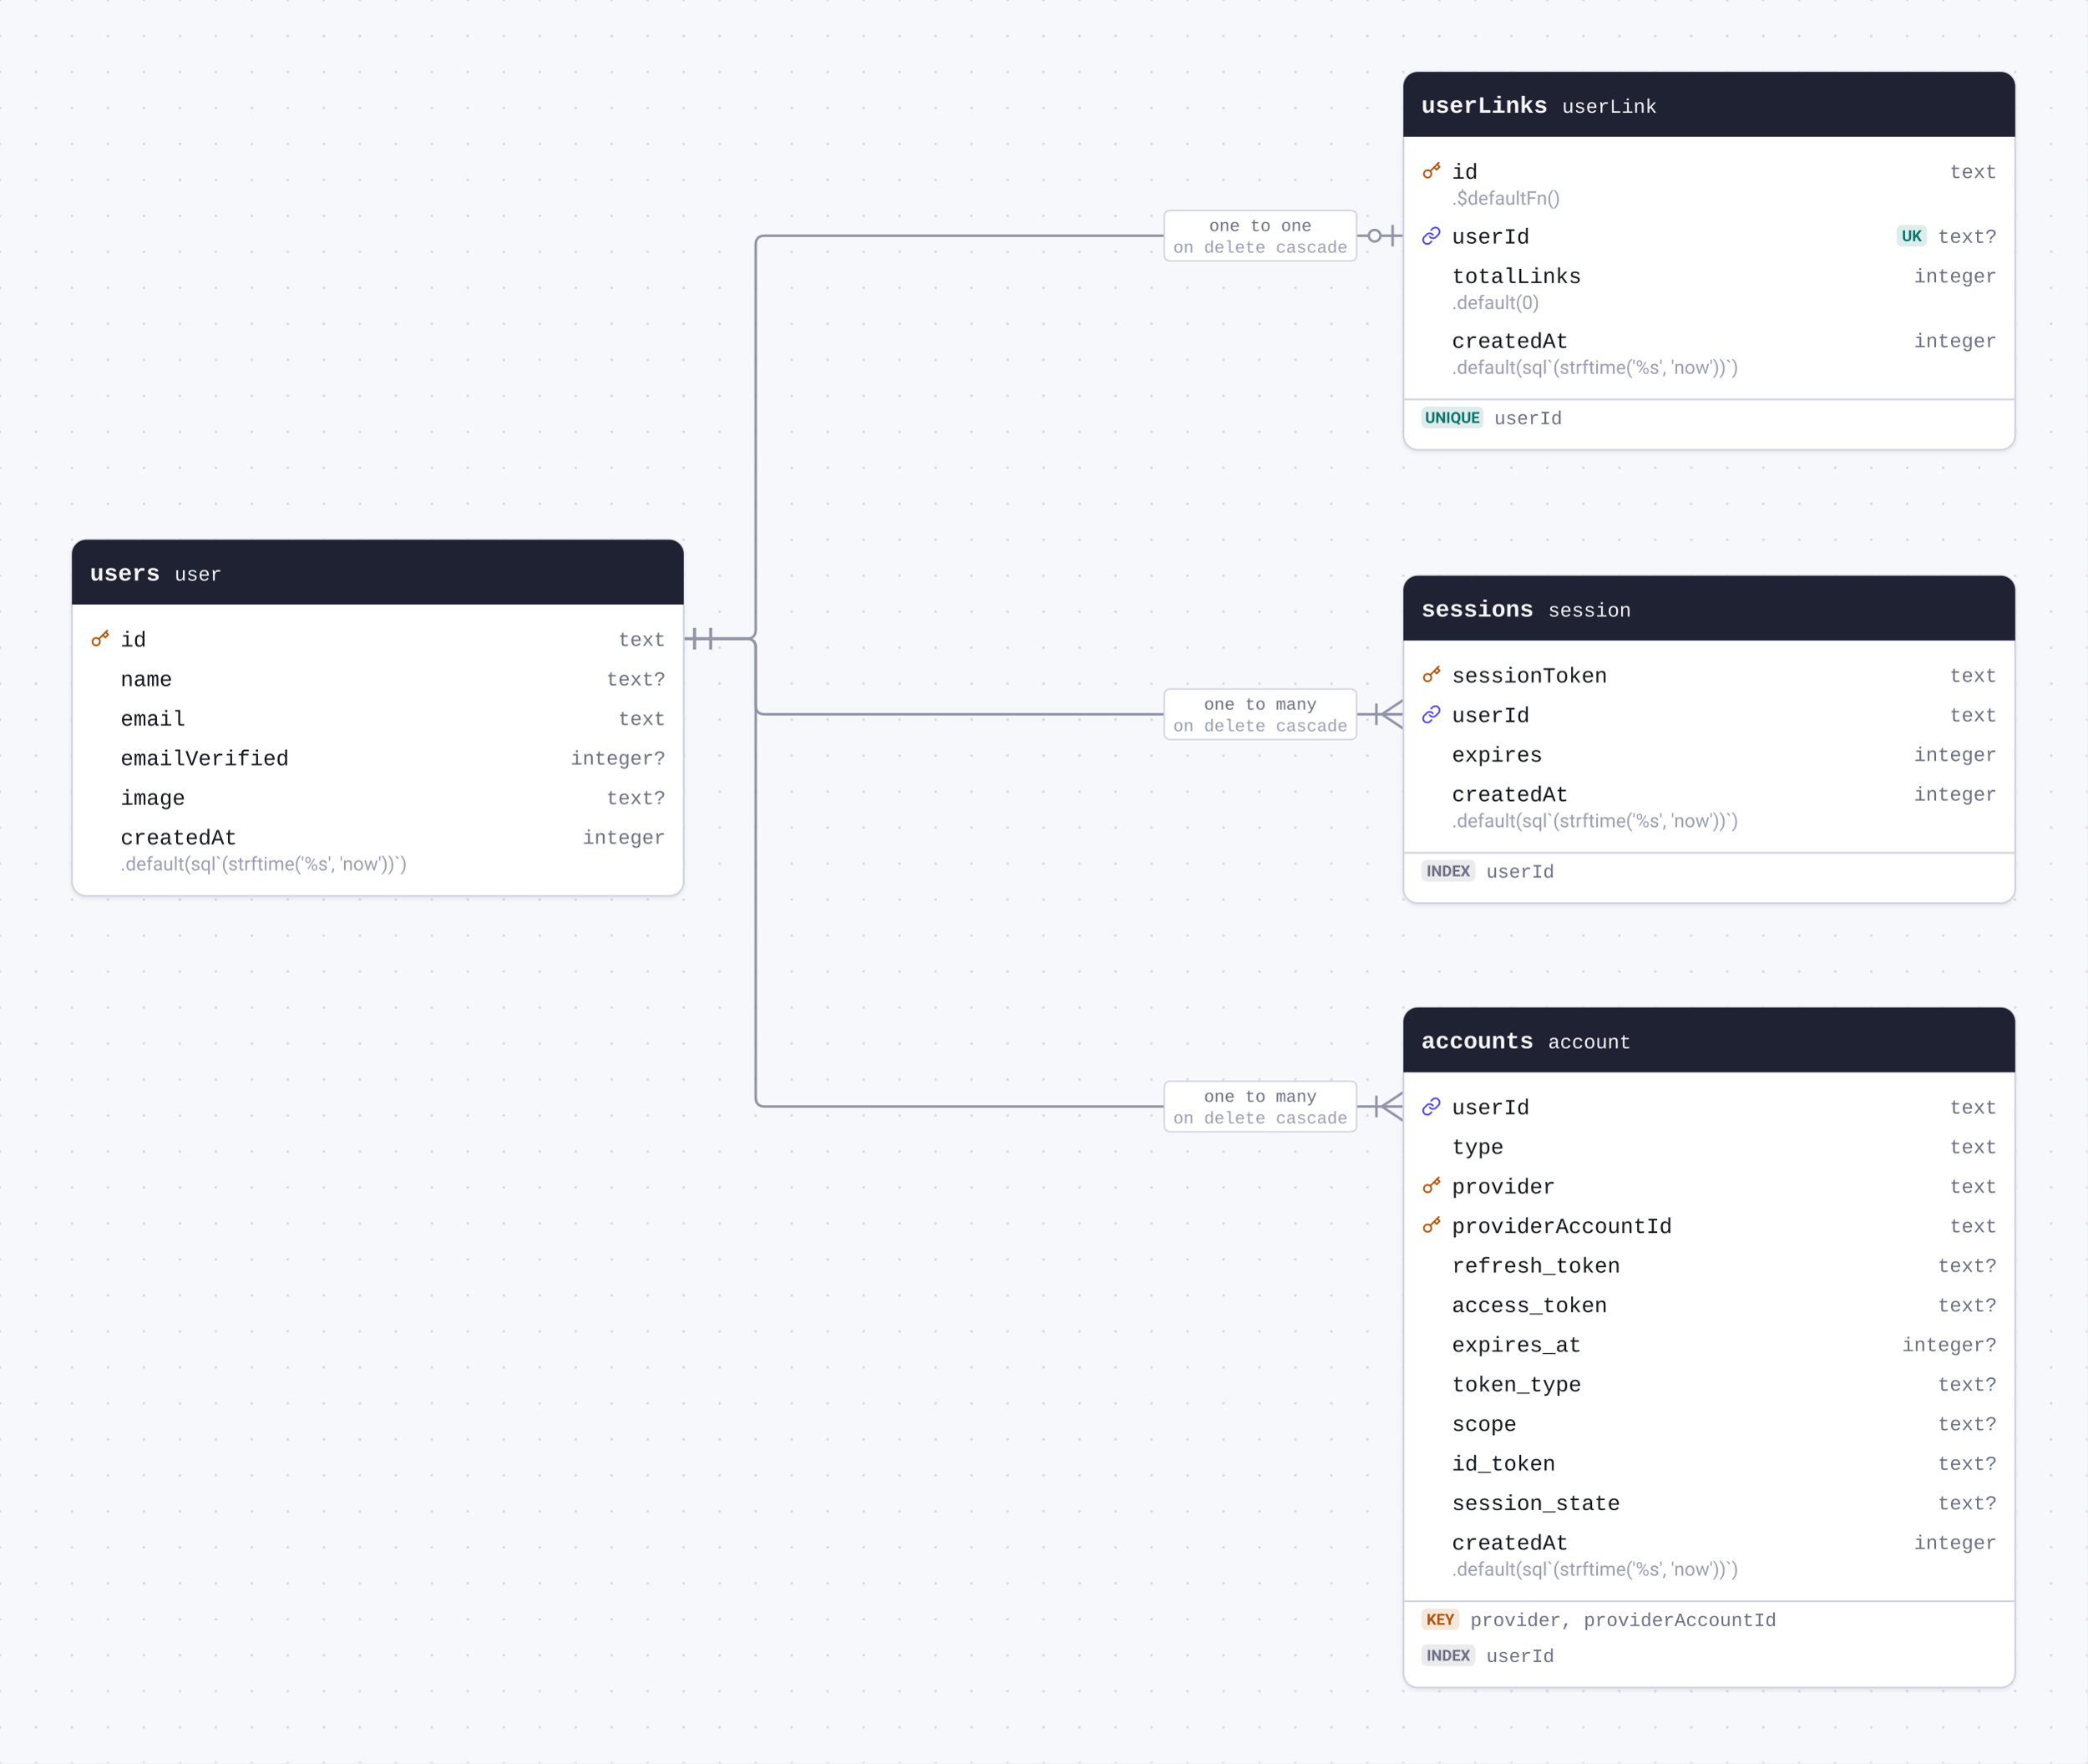
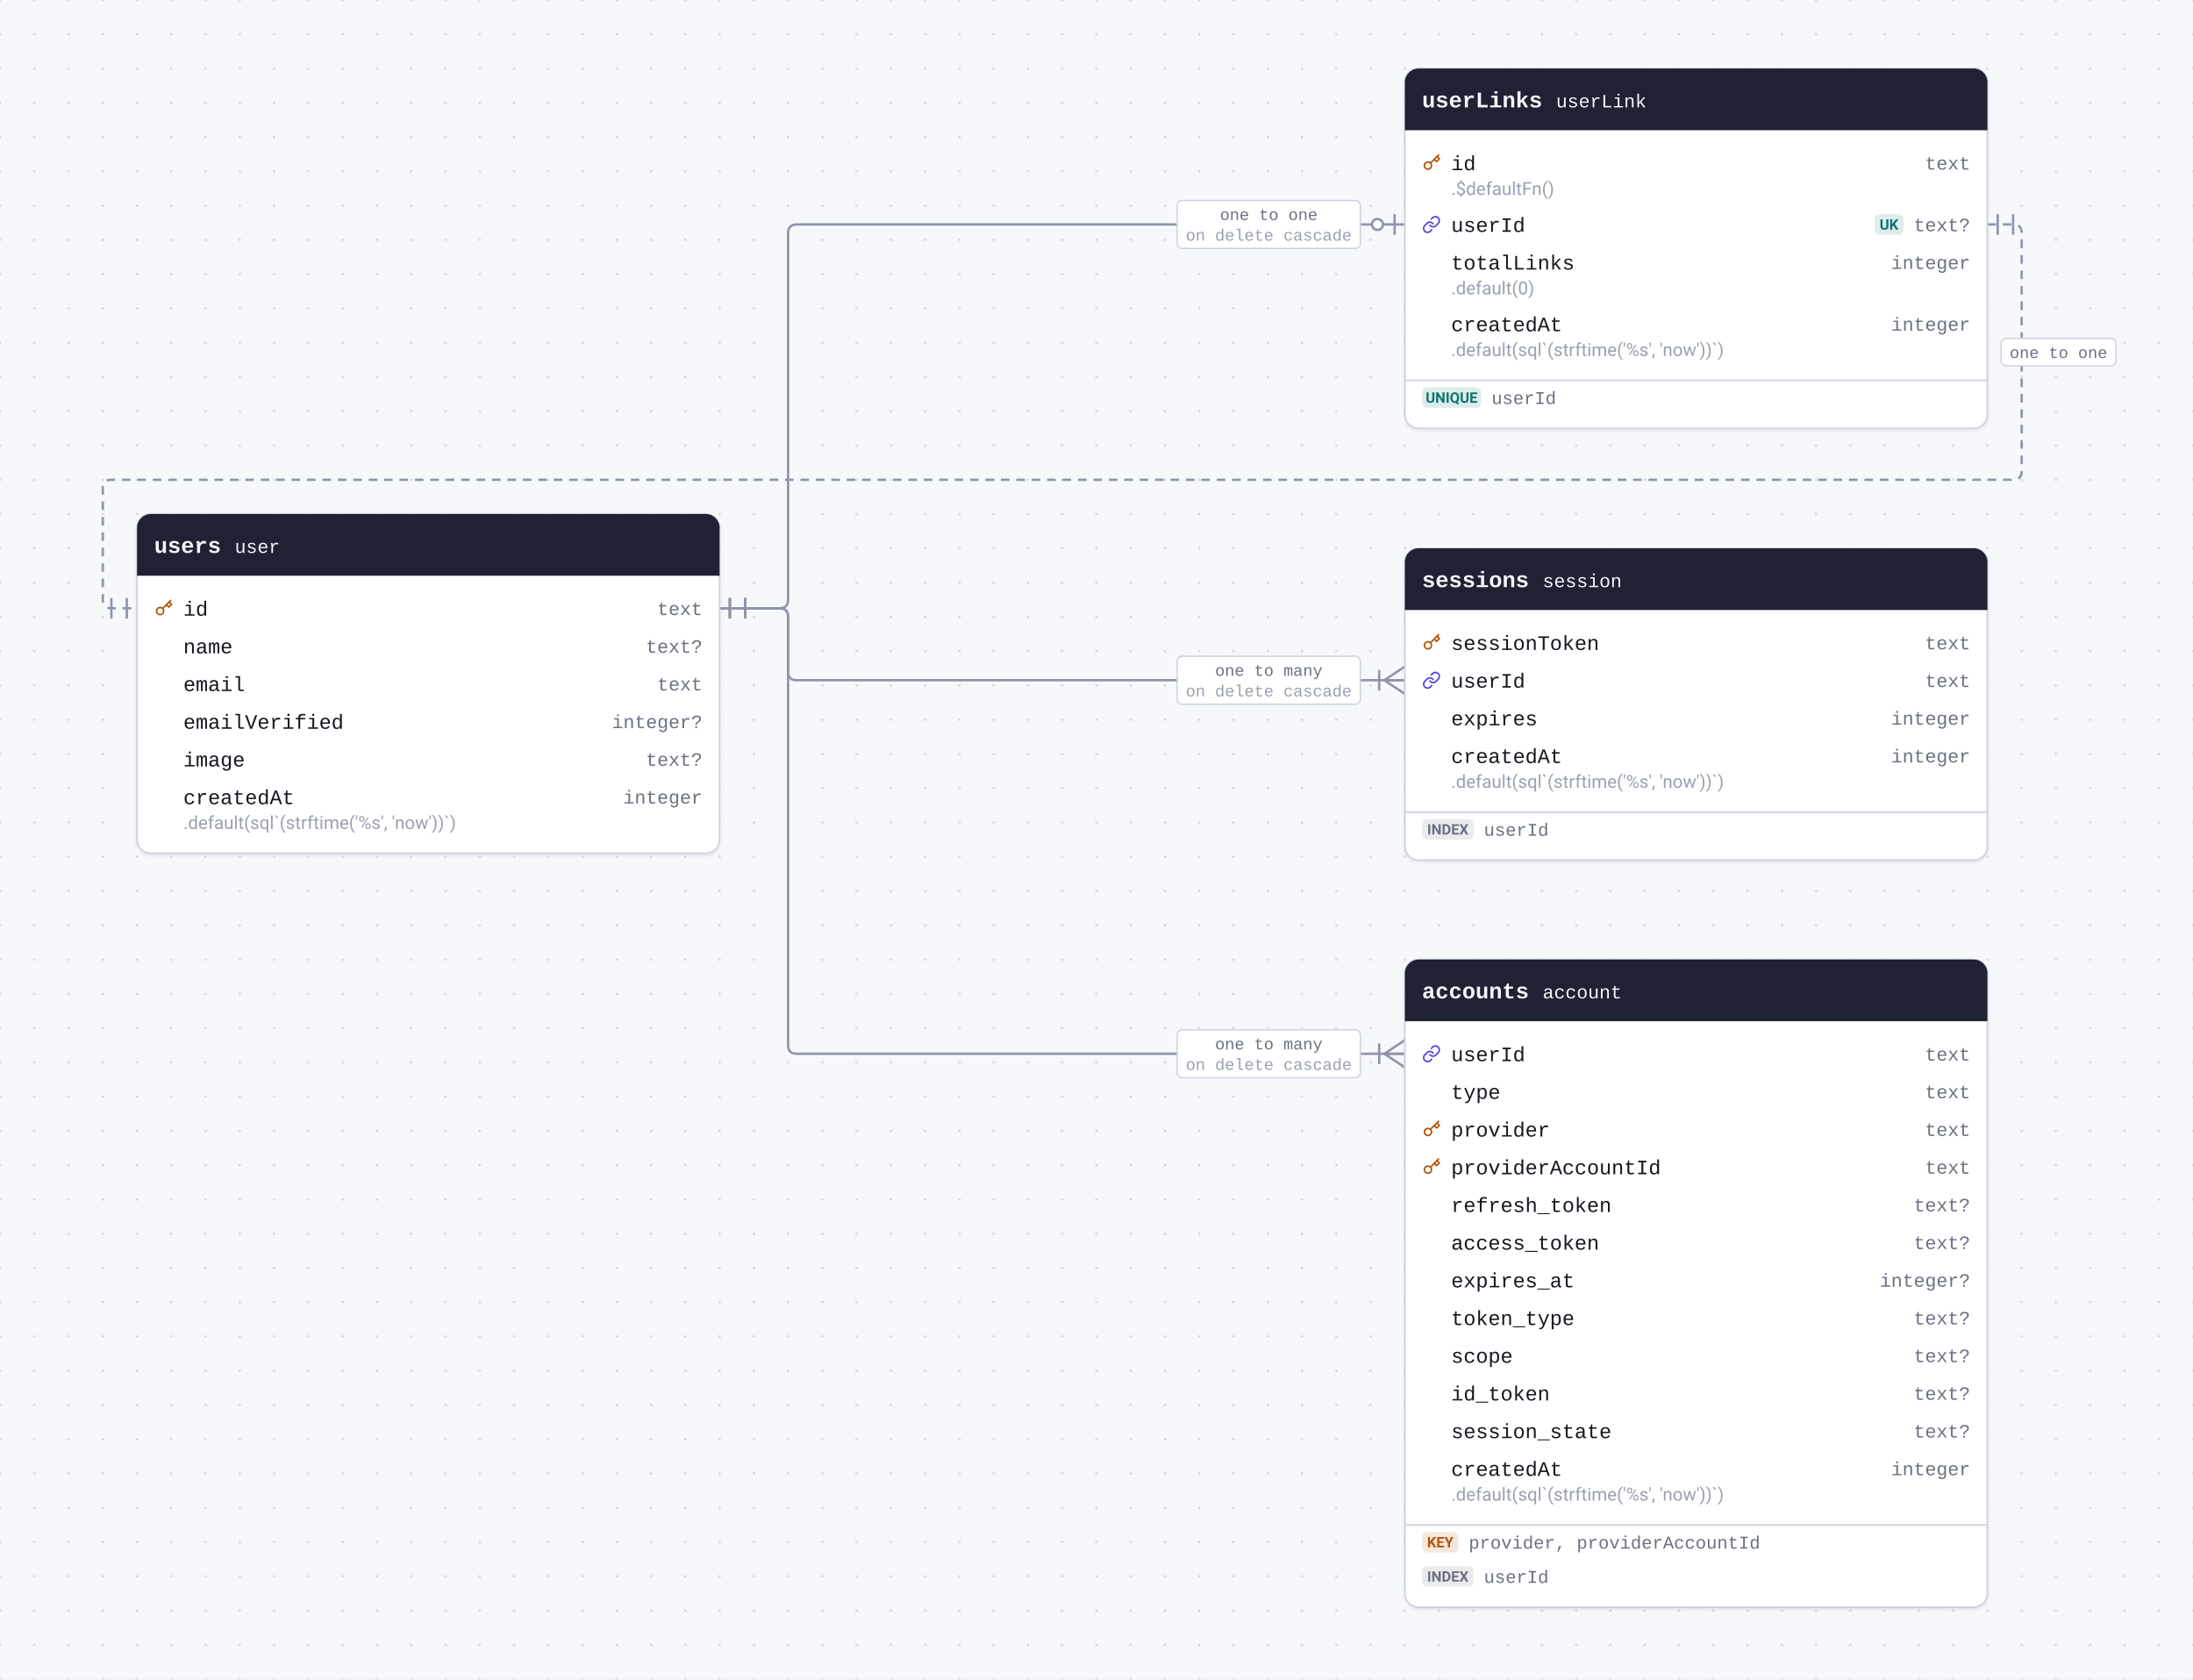
- <svg xmlns="http://www.w3.org/2000/svg" width="1160" height="980" viewBox="0 0 1160 980">
+ <svg xmlns="http://www.w3.org/2000/svg" width="1280" height="980" viewBox="-40 0 1280 980">
  <defs>
    <pattern id="dots" x="-0.7" y="-0.7" width="20" height="20" patternUnits="userSpaceOnUse">
      <circle cx="0.7" cy="0.7" r="0.7" fill="#d4d4dc" />
    </pattern>
    <filter id="node-shadow" x="-5%" y="-5%" width="110%" height="115%">
      <feDropShadow dx="0" dy="1" stdDeviation="1" flood-color="#000000" flood-opacity="0.08" />
    </filter>
  </defs>
-   <rect x="0" y="0" width="1160" height="980" fill="#f7f8fb" />
-   <rect x="0" y="0" width="1160" height="980" fill="url(#dots)" />
+   <rect x="-40" y="0" width="1280" height="980" fill="#f7f8fb" />
+   <rect x="-40" y="0" width="1280" height="980" fill="url(#dots)" />
  <g class="relation-edge">
    <path d="M380 355L400 355L 415,355Q 420,355 420,360L 420,610Q 420,615 425,615L760 615L780 615" fill="none" stroke="#9095ab" stroke-width="1.4" />
    <g transform="translate(380 355) scale(-1 1)" fill="none" stroke="#9095ab" stroke-width="1.4">
      <path d="M-6 -6 L-6 6" />
      <path d="M-15 -6 L-15 6" />
    </g>
    <g transform="translate(780 615)" fill="none" stroke="#9095ab" stroke-width="1.4">
      <path d="M0 -8 L-12 0 L0 8 M-12 0 L0 0" />
      <path d="M-15 -6 L-15 6" />
    </g>
  </g>
  <g class="relation-edge">
    <path d="M380 355L400 355L 415,355Q 420,355 420,360L 420,392Q 420,397 425,397L760 397L780 397" fill="none" stroke="#9095ab" stroke-width="1.4" />
    <g transform="translate(380 355) scale(-1 1)" fill="none" stroke="#9095ab" stroke-width="1.4">
      <path d="M-6 -6 L-6 6" />
      <path d="M-15 -6 L-15 6" />
    </g>
    <g transform="translate(780 397)" fill="none" stroke="#9095ab" stroke-width="1.4">
      <path d="M0 -8 L-12 0 L0 8 M-12 0 L0 0" />
      <path d="M-15 -6 L-15 6" />
    </g>
  </g>
  <g class="relation-edge">
    <path d="M380 355L400 355L 415,355Q 420,355 420,350L 420,136Q 420,131 425,131L760 131L780 131" fill="none" stroke="#9095ab" stroke-width="1.4" />
    <g transform="translate(380 355) scale(-1 1)" fill="none" stroke="#9095ab" stroke-width="1.4">
      <path d="M-6 -6 L-6 6" />
      <path d="M-15 -6 L-15 6" />
    </g>
    <g transform="translate(780 131)" fill="none" stroke="#9095ab" stroke-width="1.4">
      <path d="M-6 -6 L-6 6" />
      <circle cx="-16" cy="0" r="3.2" fill="#ffffff" />
+     </g>
+   </g>
+   <g class="relation-edge">
+     <path d="M1120 131L 1135,131Q 1140,131 1140,136L 1140,275Q 1140,280 1135,280L 25,280Q 20,280 20,285L 20,350Q 20,355 25,355L40 355" fill="none" stroke="#9095ab" stroke-width="1.4" stroke-dasharray="5 4" />
+     <g transform="translate(1120 131) scale(-1 1)" fill="none" stroke="#9095ab" stroke-width="1.4">
+       <path d="M-6 -6 L-6 6" />
+       <path d="M-15 -6 L-15 6" />
+     </g>
+     <g transform="translate(40 355)" fill="none" stroke="#9095ab" stroke-width="1.4">
+       <path d="M-6 -6 L-6 6" />
+       <path d="M-15 -6 L-15 6" />
    </g>
  </g>
  <g class="model-node">
    <clipPath id="node-clip-0">
      <rect x="40" y="300" width="340" height="198" rx="8" />
    </clipPath>
    <rect x="40" y="300" width="340" height="198" rx="8" fill="#ffffff" stroke="#cfd3e0" filter="url(#node-shadow)" />
    <rect x="40" y="300" width="340" height="36" fill="#1f2233" clip-path="url(#node-clip-0)" />
    <text x="50" y="322.68" font-family="ui-monospace, SF Mono, Menlo, Consolas, Liberation Mono, DejaVu Sans Mono, monospace" font-size="13" font-weight="700" fill="#f4f5fa">users<tspan dx="8" font-size="11" font-weight="400" opacity="0.6">user</tspan>
    </text>
    <g transform="translate(50 349.5) scale(0.46)" fill="none" stroke="#b45309" stroke-width="2" stroke-linecap="round" stroke-linejoin="round">
      <circle cx="7.5" cy="15.5" r="4.5" />
      <path d="m21 2-9.6 9.6" />
      <path d="m15.5 7.5 3 3L22 7l-3-3" />
    </g>
    <text x="67" y="359.32" font-family="ui-monospace, SF Mono, Menlo, Consolas, Liberation Mono, DejaVu Sans Mono, monospace" font-size="12" fill="#16181f">id</text>
    <text x="370" y="358.96" font-family="ui-monospace, SF Mono, Menlo, Consolas, Liberation Mono, DejaVu Sans Mono, monospace" font-size="11" text-anchor="end" fill="#6b7084">text</text>
    <text x="67" y="381.32" font-family="ui-monospace, SF Mono, Menlo, Consolas, Liberation Mono, DejaVu Sans Mono, monospace" font-size="12" fill="#16181f">name</text>
    <text x="370" y="380.96" font-family="ui-monospace, SF Mono, Menlo, Consolas, Liberation Mono, DejaVu Sans Mono, monospace" font-size="11" text-anchor="end" fill="#6b7084">text?</text>
    <text x="67" y="403.32" font-family="ui-monospace, SF Mono, Menlo, Consolas, Liberation Mono, DejaVu Sans Mono, monospace" font-size="12" fill="#16181f">email</text>
    <text x="370" y="402.96" font-family="ui-monospace, SF Mono, Menlo, Consolas, Liberation Mono, DejaVu Sans Mono, monospace" font-size="11" text-anchor="end" fill="#6b7084">text</text>
    <text x="67" y="425.32" font-family="ui-monospace, SF Mono, Menlo, Consolas, Liberation Mono, DejaVu Sans Mono, monospace" font-size="12" fill="#16181f">emailVerified</text>
    <text x="370" y="424.96" font-family="ui-monospace, SF Mono, Menlo, Consolas, Liberation Mono, DejaVu Sans Mono, monospace" font-size="11" text-anchor="end" fill="#6b7084">integer?</text>
    <text x="67" y="447.32" font-family="ui-monospace, SF Mono, Menlo, Consolas, Liberation Mono, DejaVu Sans Mono, monospace" font-size="12" fill="#16181f">image</text>
    <text x="370" y="446.96" font-family="ui-monospace, SF Mono, Menlo, Consolas, Liberation Mono, DejaVu Sans Mono, monospace" font-size="11" text-anchor="end" fill="#6b7084">text?</text>
    <text x="67" y="469.32" font-family="ui-monospace, SF Mono, Menlo, Consolas, Liberation Mono, DejaVu Sans Mono, monospace" font-size="12" fill="#16181f">createdAt</text>
    <text x="370" y="468.96" font-family="ui-monospace, SF Mono, Menlo, Consolas, Liberation Mono, DejaVu Sans Mono, monospace" font-size="11" text-anchor="end" fill="#6b7084">integer</text>
    <text x="67" y="483.78" font-family="ui-sans-serif, -apple-system, Segoe UI, Roboto, Helvetica Neue, Arial, DejaVu Sans, sans-serif" font-size="10.5" fill="#9a9fb3">.default(sql`(strftime('%s', 'now'))`)</text>
  </g>
  <g class="model-node">
    <clipPath id="node-clip-1">
      <rect x="780" y="560" width="340" height="378" rx="8" />
    </clipPath>
    <rect x="780" y="560" width="340" height="378" rx="8" fill="#ffffff" stroke="#cfd3e0" filter="url(#node-shadow)" />
    <rect x="780" y="560" width="340" height="36" fill="#1f2233" clip-path="url(#node-clip-1)" />
    <text x="790" y="582.68" font-family="ui-monospace, SF Mono, Menlo, Consolas, Liberation Mono, DejaVu Sans Mono, monospace" font-size="13" font-weight="700" fill="#f4f5fa">accounts<tspan dx="8" font-size="11" font-weight="400" opacity="0.6">account</tspan>
    </text>
    <g transform="translate(790 609.5) scale(0.46)" fill="none" stroke="#4f46e5" stroke-width="2" stroke-linecap="round" stroke-linejoin="round">
      <path d="M10 13a5 5 0 0 0 7.54.54l3-3a5 5 0 0 0-7.07-7.07l-1.72 1.71" />
      <path d="M14 11a5 5 0 0 0-7.54-.54l-3 3a5 5 0 0 0 7.07 7.07l1.71-1.71" />
    </g>
    <text x="807" y="619.32" font-family="ui-monospace, SF Mono, Menlo, Consolas, Liberation Mono, DejaVu Sans Mono, monospace" font-size="12" fill="#16181f">userId</text>
    <text x="1110" y="618.96" font-family="ui-monospace, SF Mono, Menlo, Consolas, Liberation Mono, DejaVu Sans Mono, monospace" font-size="11" text-anchor="end" fill="#6b7084">text</text>
    <text x="807" y="641.32" font-family="ui-monospace, SF Mono, Menlo, Consolas, Liberation Mono, DejaVu Sans Mono, monospace" font-size="12" fill="#16181f">type</text>
    <text x="1110" y="640.96" font-family="ui-monospace, SF Mono, Menlo, Consolas, Liberation Mono, DejaVu Sans Mono, monospace" font-size="11" text-anchor="end" fill="#6b7084">text</text>
    <g transform="translate(790 653.5) scale(0.46)" fill="none" stroke="#b45309" stroke-width="2" stroke-linecap="round" stroke-linejoin="round">
      <circle cx="7.5" cy="15.5" r="4.5" />
      <path d="m21 2-9.6 9.6" />
      <path d="m15.5 7.5 3 3L22 7l-3-3" />
    </g>
    <text x="807" y="663.32" font-family="ui-monospace, SF Mono, Menlo, Consolas, Liberation Mono, DejaVu Sans Mono, monospace" font-size="12" fill="#16181f">provider</text>
    <text x="1110" y="662.96" font-family="ui-monospace, SF Mono, Menlo, Consolas, Liberation Mono, DejaVu Sans Mono, monospace" font-size="11" text-anchor="end" fill="#6b7084">text</text>
    <g transform="translate(790 675.5) scale(0.46)" fill="none" stroke="#b45309" stroke-width="2" stroke-linecap="round" stroke-linejoin="round">
      <circle cx="7.5" cy="15.5" r="4.5" />
      <path d="m21 2-9.6 9.6" />
      <path d="m15.5 7.5 3 3L22 7l-3-3" />
    </g>
    <text x="807" y="685.32" font-family="ui-monospace, SF Mono, Menlo, Consolas, Liberation Mono, DejaVu Sans Mono, monospace" font-size="12" fill="#16181f">providerAccountId</text>
    <text x="1110" y="684.96" font-family="ui-monospace, SF Mono, Menlo, Consolas, Liberation Mono, DejaVu Sans Mono, monospace" font-size="11" text-anchor="end" fill="#6b7084">text</text>
    <text x="807" y="707.32" font-family="ui-monospace, SF Mono, Menlo, Consolas, Liberation Mono, DejaVu Sans Mono, monospace" font-size="12" fill="#16181f">refresh_token</text>
    <text x="1110" y="706.96" font-family="ui-monospace, SF Mono, Menlo, Consolas, Liberation Mono, DejaVu Sans Mono, monospace" font-size="11" text-anchor="end" fill="#6b7084">text?</text>
    <text x="807" y="729.32" font-family="ui-monospace, SF Mono, Menlo, Consolas, Liberation Mono, DejaVu Sans Mono, monospace" font-size="12" fill="#16181f">access_token</text>
    <text x="1110" y="728.96" font-family="ui-monospace, SF Mono, Menlo, Consolas, Liberation Mono, DejaVu Sans Mono, monospace" font-size="11" text-anchor="end" fill="#6b7084">text?</text>
    <text x="807" y="751.32" font-family="ui-monospace, SF Mono, Menlo, Consolas, Liberation Mono, DejaVu Sans Mono, monospace" font-size="12" fill="#16181f">expires_at</text>
    <text x="1110" y="750.96" font-family="ui-monospace, SF Mono, Menlo, Consolas, Liberation Mono, DejaVu Sans Mono, monospace" font-size="11" text-anchor="end" fill="#6b7084">integer?</text>
    <text x="807" y="773.32" font-family="ui-monospace, SF Mono, Menlo, Consolas, Liberation Mono, DejaVu Sans Mono, monospace" font-size="12" fill="#16181f">token_type</text>
    <text x="1110" y="772.96" font-family="ui-monospace, SF Mono, Menlo, Consolas, Liberation Mono, DejaVu Sans Mono, monospace" font-size="11" text-anchor="end" fill="#6b7084">text?</text>
    <text x="807" y="795.32" font-family="ui-monospace, SF Mono, Menlo, Consolas, Liberation Mono, DejaVu Sans Mono, monospace" font-size="12" fill="#16181f">scope</text>
    <text x="1110" y="794.96" font-family="ui-monospace, SF Mono, Menlo, Consolas, Liberation Mono, DejaVu Sans Mono, monospace" font-size="11" text-anchor="end" fill="#6b7084">text?</text>
    <text x="807" y="817.32" font-family="ui-monospace, SF Mono, Menlo, Consolas, Liberation Mono, DejaVu Sans Mono, monospace" font-size="12" fill="#16181f">id_token</text>
    <text x="1110" y="816.96" font-family="ui-monospace, SF Mono, Menlo, Consolas, Liberation Mono, DejaVu Sans Mono, monospace" font-size="11" text-anchor="end" fill="#6b7084">text?</text>
    <text x="807" y="839.32" font-family="ui-monospace, SF Mono, Menlo, Consolas, Liberation Mono, DejaVu Sans Mono, monospace" font-size="12" fill="#16181f">session_state</text>
    <text x="1110" y="838.96" font-family="ui-monospace, SF Mono, Menlo, Consolas, Liberation Mono, DejaVu Sans Mono, monospace" font-size="11" text-anchor="end" fill="#6b7084">text?</text>
    <text x="807" y="861.32" font-family="ui-monospace, SF Mono, Menlo, Consolas, Liberation Mono, DejaVu Sans Mono, monospace" font-size="12" fill="#16181f">createdAt</text>
    <text x="1110" y="860.96" font-family="ui-monospace, SF Mono, Menlo, Consolas, Liberation Mono, DejaVu Sans Mono, monospace" font-size="11" text-anchor="end" fill="#6b7084">integer</text>
    <text x="807" y="875.78" font-family="ui-sans-serif, -apple-system, Segoe UI, Roboto, Helvetica Neue, Arial, DejaVu Sans, sans-serif" font-size="10.5" fill="#9a9fb3">.default(sql`(strftime('%s', 'now'))`)</text>
    <path d="M780 890H1120" stroke="#cfd3e0" stroke-width="1" />
    <rect x="790" y="894" width="21.26" height="12" rx="3" fill="#b45309" fill-opacity="0.14" />
    <text x="800.63" y="903.06" font-family="ui-sans-serif, -apple-system, Segoe UI, Roboto, Helvetica Neue, Arial, DejaVu Sans, sans-serif" font-size="8.5" font-weight="600" text-anchor="middle" fill="#b45309">KEY</text>
    <text x="817.26" y="903.78" font-family="ui-monospace, SF Mono, Menlo, Consolas, Liberation Mono, DejaVu Sans Mono, monospace" font-size="10.5" fill="#6b7084">provider, providerAccountId</text>
    <rect x="790" y="914" width="30.1" height="12" rx="3" fill="#6b7084" fill-opacity="0.14" />
    <text x="805.05" y="923.06" font-family="ui-sans-serif, -apple-system, Segoe UI, Roboto, Helvetica Neue, Arial, DejaVu Sans, sans-serif" font-size="8.5" font-weight="600" text-anchor="middle" fill="#6b7084">INDEX</text>
    <text x="826.1" y="923.78" font-family="ui-monospace, SF Mono, Menlo, Consolas, Liberation Mono, DejaVu Sans Mono, monospace" font-size="10.5" fill="#6b7084">userId</text>
  </g>
  <g class="model-node">
    <clipPath id="node-clip-2">
      <rect x="780" y="320" width="340" height="182" rx="8" />
    </clipPath>
    <rect x="780" y="320" width="340" height="182" rx="8" fill="#ffffff" stroke="#cfd3e0" filter="url(#node-shadow)" />
    <rect x="780" y="320" width="340" height="36" fill="#1f2233" clip-path="url(#node-clip-2)" />
    <text x="790" y="342.68" font-family="ui-monospace, SF Mono, Menlo, Consolas, Liberation Mono, DejaVu Sans Mono, monospace" font-size="13" font-weight="700" fill="#f4f5fa">sessions<tspan dx="8" font-size="11" font-weight="400" opacity="0.6">session</tspan>
    </text>
    <g transform="translate(790 369.5) scale(0.46)" fill="none" stroke="#b45309" stroke-width="2" stroke-linecap="round" stroke-linejoin="round">
      <circle cx="7.5" cy="15.5" r="4.5" />
      <path d="m21 2-9.6 9.6" />
      <path d="m15.5 7.5 3 3L22 7l-3-3" />
    </g>
    <text x="807" y="379.32" font-family="ui-monospace, SF Mono, Menlo, Consolas, Liberation Mono, DejaVu Sans Mono, monospace" font-size="12" fill="#16181f">sessionToken</text>
    <text x="1110" y="378.96" font-family="ui-monospace, SF Mono, Menlo, Consolas, Liberation Mono, DejaVu Sans Mono, monospace" font-size="11" text-anchor="end" fill="#6b7084">text</text>
    <g transform="translate(790 391.5) scale(0.46)" fill="none" stroke="#4f46e5" stroke-width="2" stroke-linecap="round" stroke-linejoin="round">
      <path d="M10 13a5 5 0 0 0 7.54.54l3-3a5 5 0 0 0-7.07-7.07l-1.72 1.71" />
      <path d="M14 11a5 5 0 0 0-7.54-.54l-3 3a5 5 0 0 0 7.07 7.07l1.71-1.71" />
    </g>
    <text x="807" y="401.32" font-family="ui-monospace, SF Mono, Menlo, Consolas, Liberation Mono, DejaVu Sans Mono, monospace" font-size="12" fill="#16181f">userId</text>
    <text x="1110" y="400.96" font-family="ui-monospace, SF Mono, Menlo, Consolas, Liberation Mono, DejaVu Sans Mono, monospace" font-size="11" text-anchor="end" fill="#6b7084">text</text>
    <text x="807" y="423.32" font-family="ui-monospace, SF Mono, Menlo, Consolas, Liberation Mono, DejaVu Sans Mono, monospace" font-size="12" fill="#16181f">expires</text>
    <text x="1110" y="422.96" font-family="ui-monospace, SF Mono, Menlo, Consolas, Liberation Mono, DejaVu Sans Mono, monospace" font-size="11" text-anchor="end" fill="#6b7084">integer</text>
    <text x="807" y="445.32" font-family="ui-monospace, SF Mono, Menlo, Consolas, Liberation Mono, DejaVu Sans Mono, monospace" font-size="12" fill="#16181f">createdAt</text>
    <text x="1110" y="444.96" font-family="ui-monospace, SF Mono, Menlo, Consolas, Liberation Mono, DejaVu Sans Mono, monospace" font-size="11" text-anchor="end" fill="#6b7084">integer</text>
    <text x="807" y="459.78" font-family="ui-sans-serif, -apple-system, Segoe UI, Roboto, Helvetica Neue, Arial, DejaVu Sans, sans-serif" font-size="10.5" fill="#9a9fb3">.default(sql`(strftime('%s', 'now'))`)</text>
    <path d="M780 474H1120" stroke="#cfd3e0" stroke-width="1" />
    <rect x="790" y="478" width="30.1" height="12" rx="3" fill="#6b7084" fill-opacity="0.14" />
    <text x="805.05" y="487.06" font-family="ui-sans-serif, -apple-system, Segoe UI, Roboto, Helvetica Neue, Arial, DejaVu Sans, sans-serif" font-size="8.5" font-weight="600" text-anchor="middle" fill="#6b7084">INDEX</text>
    <text x="826.1" y="487.78" font-family="ui-monospace, SF Mono, Menlo, Consolas, Liberation Mono, DejaVu Sans Mono, monospace" font-size="10.5" fill="#6b7084">userId</text>
  </g>
  <g class="model-node">
    <clipPath id="node-clip-3">
      <rect x="780" y="40" width="340" height="210" rx="8" />
    </clipPath>
    <rect x="780" y="40" width="340" height="210" rx="8" fill="#ffffff" stroke="#cfd3e0" filter="url(#node-shadow)" />
    <rect x="780" y="40" width="340" height="36" fill="#1f2233" clip-path="url(#node-clip-3)" />
    <text x="790" y="62.68" font-family="ui-monospace, SF Mono, Menlo, Consolas, Liberation Mono, DejaVu Sans Mono, monospace" font-size="13" font-weight="700" fill="#f4f5fa">userLinks<tspan dx="8" font-size="11" font-weight="400" opacity="0.6">userLink</tspan>
    </text>
    <g transform="translate(790 89.5) scale(0.46)" fill="none" stroke="#b45309" stroke-width="2" stroke-linecap="round" stroke-linejoin="round">
      <circle cx="7.5" cy="15.5" r="4.5" />
      <path d="m21 2-9.6 9.6" />
      <path d="m15.5 7.5 3 3L22 7l-3-3" />
    </g>
    <text x="807" y="99.32" font-family="ui-monospace, SF Mono, Menlo, Consolas, Liberation Mono, DejaVu Sans Mono, monospace" font-size="12" fill="#16181f">id</text>
    <text x="1110" y="98.96" font-family="ui-monospace, SF Mono, Menlo, Consolas, Liberation Mono, DejaVu Sans Mono, monospace" font-size="11" text-anchor="end" fill="#6b7084">text</text>
    <text x="807" y="113.78" font-family="ui-sans-serif, -apple-system, Segoe UI, Roboto, Helvetica Neue, Arial, DejaVu Sans, sans-serif" font-size="10.5" fill="#9a9fb3">.$defaultFn()</text>
    <g transform="translate(790 125.5) scale(0.46)" fill="none" stroke="#4f46e5" stroke-width="2" stroke-linecap="round" stroke-linejoin="round">
      <path d="M10 13a5 5 0 0 0 7.54.54l3-3a5 5 0 0 0-7.07-7.07l-1.72 1.71" />
      <path d="M14 11a5 5 0 0 0-7.54-.54l-3 3a5 5 0 0 0 7.07 7.07l1.71-1.71" />
    </g>
    <rect x="1054.16" y="125" width="16.84" height="12" rx="3" fill="#0f766e" fill-opacity="0.14" />
    <text x="1062.58" y="134.06" font-family="ui-sans-serif, -apple-system, Segoe UI, Roboto, Helvetica Neue, Arial, DejaVu Sans, sans-serif" font-size="8.5" font-weight="600" text-anchor="middle" fill="#0f766e">UK</text>
    <text x="807" y="135.32" font-family="ui-monospace, SF Mono, Menlo, Consolas, Liberation Mono, DejaVu Sans Mono, monospace" font-size="12" fill="#16181f">userId</text>
    <text x="1110" y="134.96" font-family="ui-monospace, SF Mono, Menlo, Consolas, Liberation Mono, DejaVu Sans Mono, monospace" font-size="11" text-anchor="end" fill="#6b7084">text?</text>
    <text x="807" y="157.32" font-family="ui-monospace, SF Mono, Menlo, Consolas, Liberation Mono, DejaVu Sans Mono, monospace" font-size="12" fill="#16181f">totalLinks</text>
    <text x="1110" y="156.96" font-family="ui-monospace, SF Mono, Menlo, Consolas, Liberation Mono, DejaVu Sans Mono, monospace" font-size="11" text-anchor="end" fill="#6b7084">integer</text>
    <text x="807" y="171.78" font-family="ui-sans-serif, -apple-system, Segoe UI, Roboto, Helvetica Neue, Arial, DejaVu Sans, sans-serif" font-size="10.5" fill="#9a9fb3">.default(0)</text>
    <text x="807" y="193.32" font-family="ui-monospace, SF Mono, Menlo, Consolas, Liberation Mono, DejaVu Sans Mono, monospace" font-size="12" fill="#16181f">createdAt</text>
    <text x="1110" y="192.96" font-family="ui-monospace, SF Mono, Menlo, Consolas, Liberation Mono, DejaVu Sans Mono, monospace" font-size="11" text-anchor="end" fill="#6b7084">integer</text>
    <text x="807" y="207.78" font-family="ui-sans-serif, -apple-system, Segoe UI, Roboto, Helvetica Neue, Arial, DejaVu Sans, sans-serif" font-size="10.5" fill="#9a9fb3">.default(sql`(strftime('%s', 'now'))`)</text>
    <path d="M780 222H1120" stroke="#cfd3e0" stroke-width="1" />
    <rect x="790" y="226" width="34.52" height="12" rx="3" fill="#0f766e" fill-opacity="0.14" />
    <text x="807.26" y="235.06" font-family="ui-sans-serif, -apple-system, Segoe UI, Roboto, Helvetica Neue, Arial, DejaVu Sans, sans-serif" font-size="8.5" font-weight="600" text-anchor="middle" fill="#0f766e">UNIQUE</text>
    <text x="830.52" y="235.78" font-family="ui-monospace, SF Mono, Menlo, Consolas, Liberation Mono, DejaVu Sans Mono, monospace" font-size="10.5" fill="#6b7084">userId</text>
  </g>
  <g class="relation-label">
    <rect x="647.1" y="601" width="106.9" height="28" rx="3" fill="#ffffff" stroke="#cfd3e0" stroke-width="0.8" />
    <text x="700.55" y="612.42" font-family="ui-monospace, SF Mono, Menlo, Consolas, Liberation Mono, DejaVu Sans Mono, monospace" font-size="9.5" text-anchor="middle" fill="#6b7084">one to many</text>
    <text x="700.55" y="624.42" font-family="ui-monospace, SF Mono, Menlo, Consolas, Liberation Mono, DejaVu Sans Mono, monospace" font-size="9.5" text-anchor="middle" fill="#9a9fb3">on delete cascade</text>
  </g>
  <g class="relation-label">
    <rect x="647.1" y="383" width="106.9" height="28" rx="3" fill="#ffffff" stroke="#cfd3e0" stroke-width="0.8" />
    <text x="700.55" y="394.42" font-family="ui-monospace, SF Mono, Menlo, Consolas, Liberation Mono, DejaVu Sans Mono, monospace" font-size="9.5" text-anchor="middle" fill="#6b7084">one to many</text>
    <text x="700.55" y="406.42" font-family="ui-monospace, SF Mono, Menlo, Consolas, Liberation Mono, DejaVu Sans Mono, monospace" font-size="9.5" text-anchor="middle" fill="#9a9fb3">on delete cascade</text>
  </g>
  <g class="relation-label">
    <rect x="647.1" y="117" width="106.9" height="28" rx="3" fill="#ffffff" stroke="#cfd3e0" stroke-width="0.8" />
    <text x="700.55" y="128.42" font-family="ui-monospace, SF Mono, Menlo, Consolas, Liberation Mono, DejaVu Sans Mono, monospace" font-size="9.5" text-anchor="middle" fill="#6b7084">one to one</text>
    <text x="700.55" y="140.42" font-family="ui-monospace, SF Mono, Menlo, Consolas, Liberation Mono, DejaVu Sans Mono, monospace" font-size="9.5" text-anchor="middle" fill="#9a9fb3">on delete cascade</text>
  </g>
+   <g class="relation-label">
+     <rect x="1128" y="197.5" width="67" height="16" rx="3" fill="#ffffff" stroke="#cfd3e0" stroke-width="0.8" />
+     <text x="1161.5" y="208.92" font-family="ui-monospace, SF Mono, Menlo, Consolas, Liberation Mono, DejaVu Sans Mono, monospace" font-size="9.5" text-anchor="middle" fill="#6b7084">one to one</text>
+   </g>
</svg>
